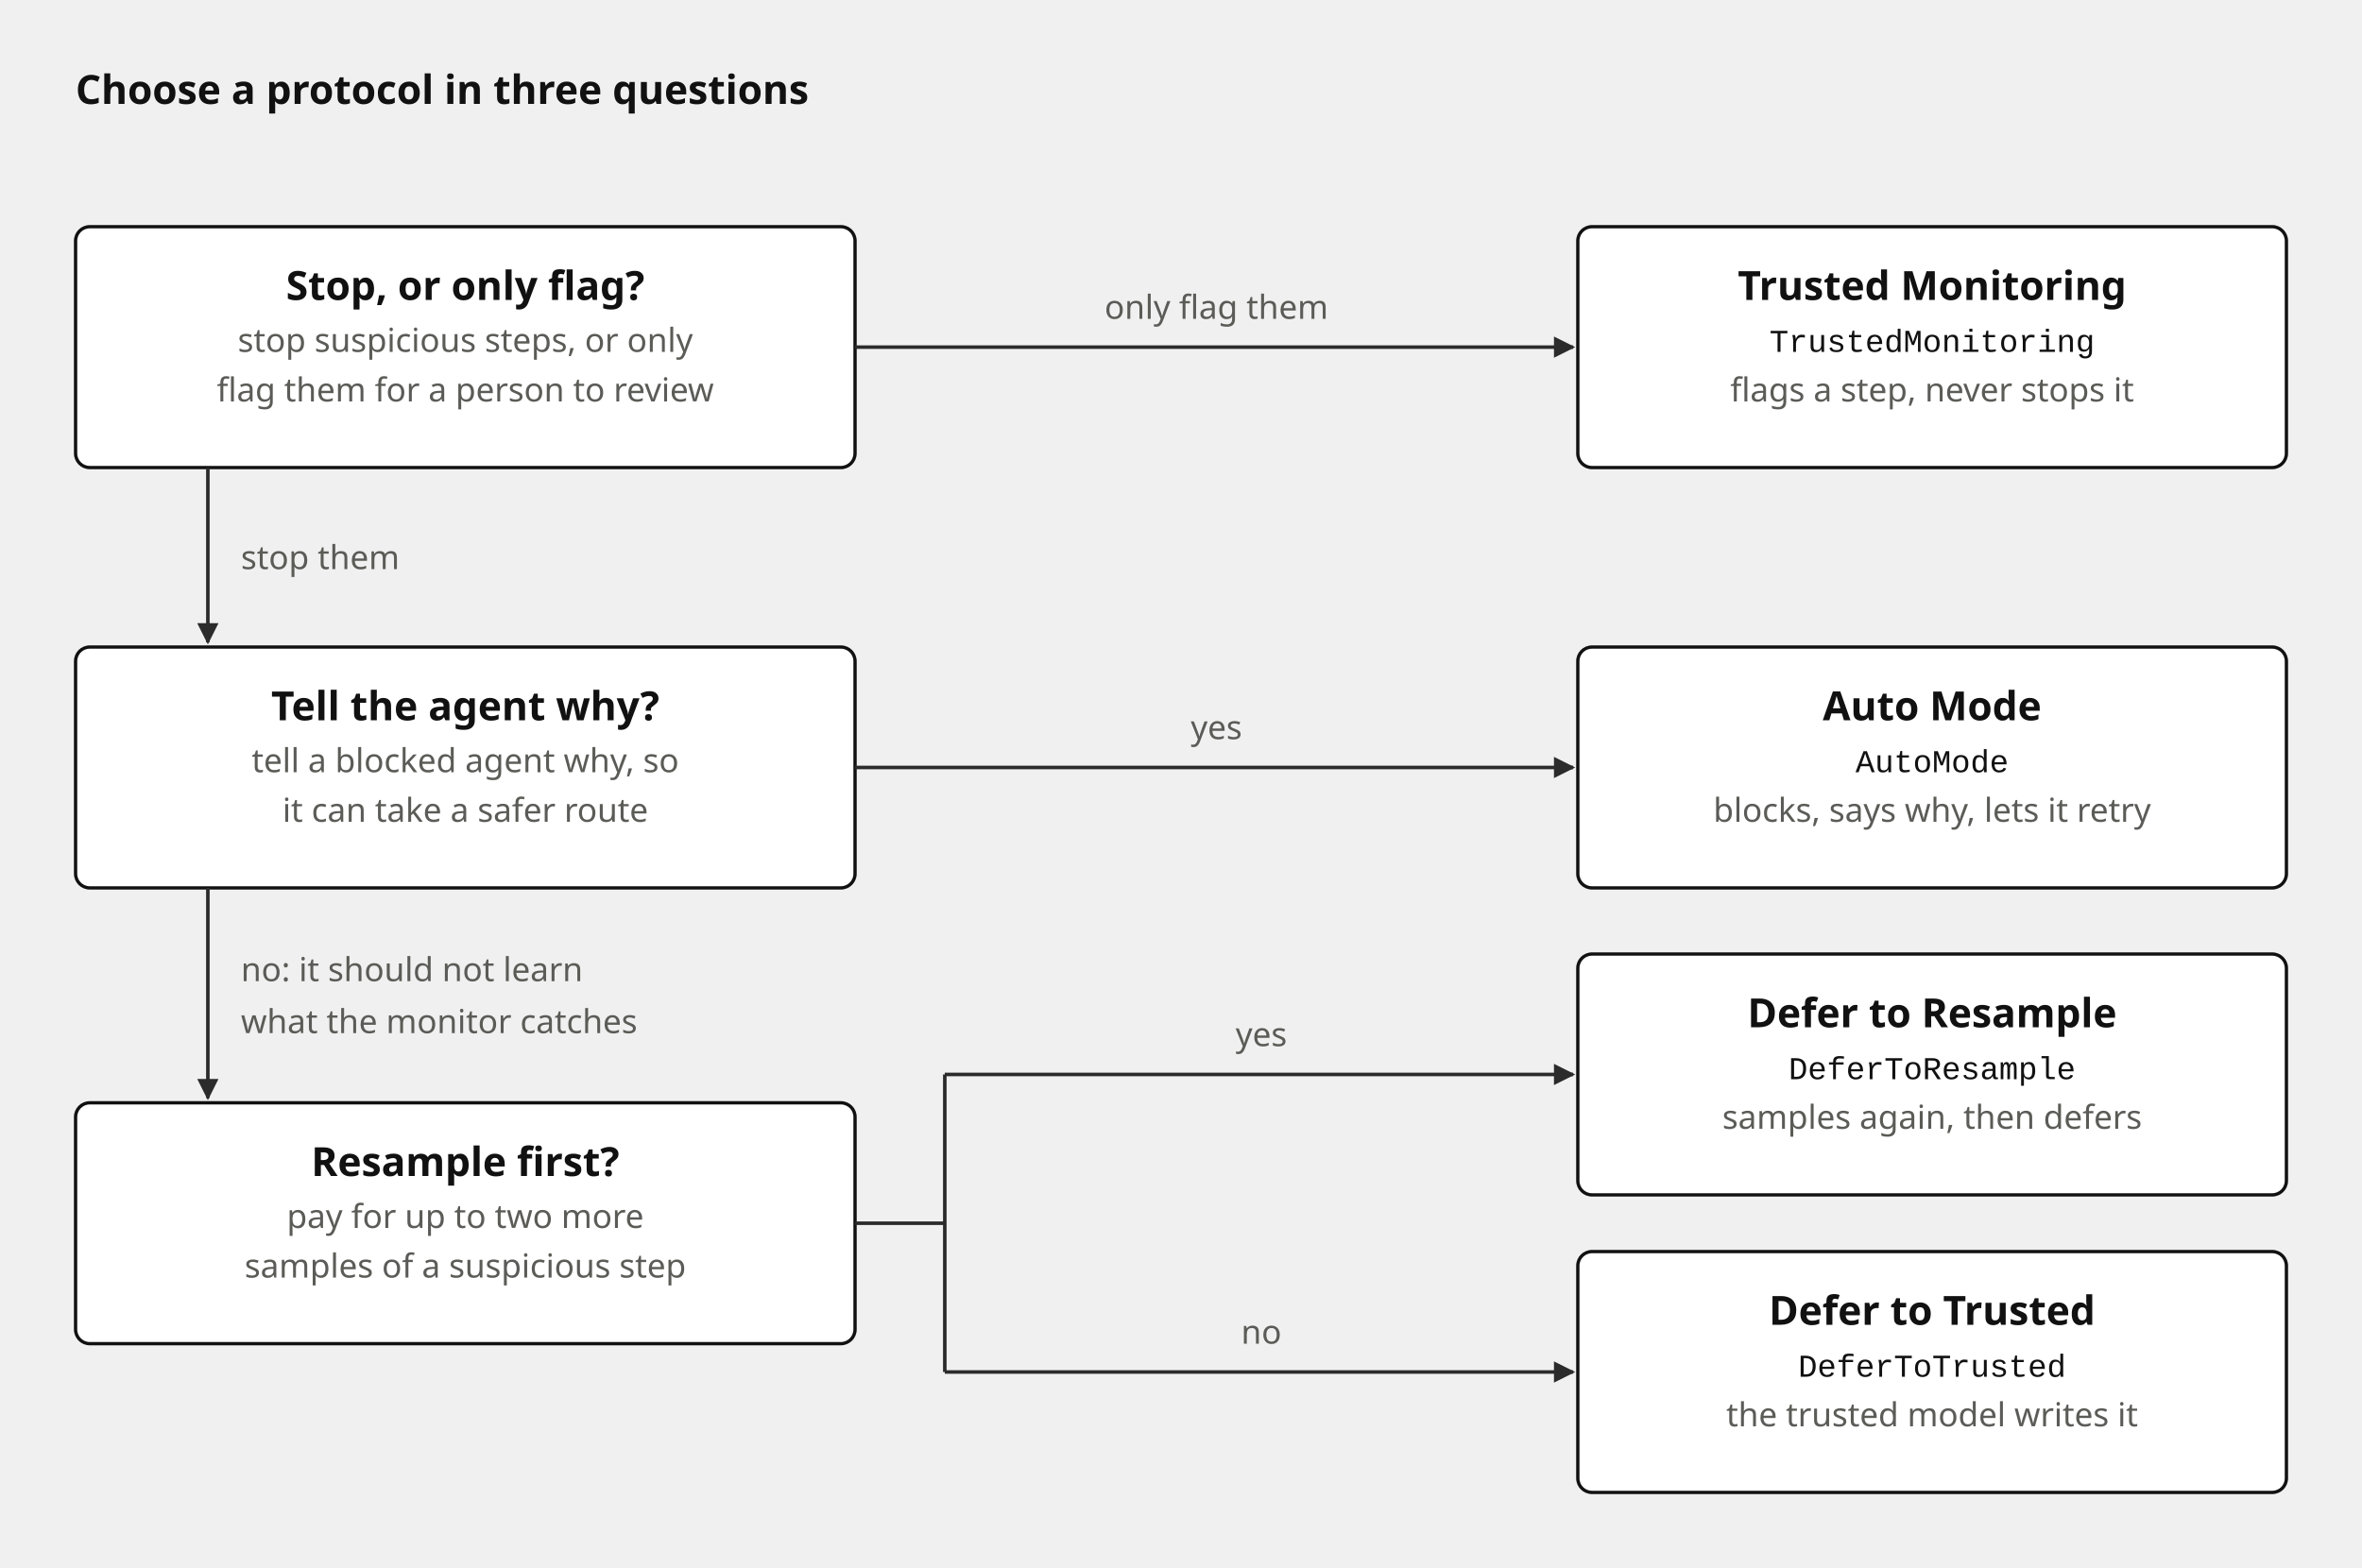
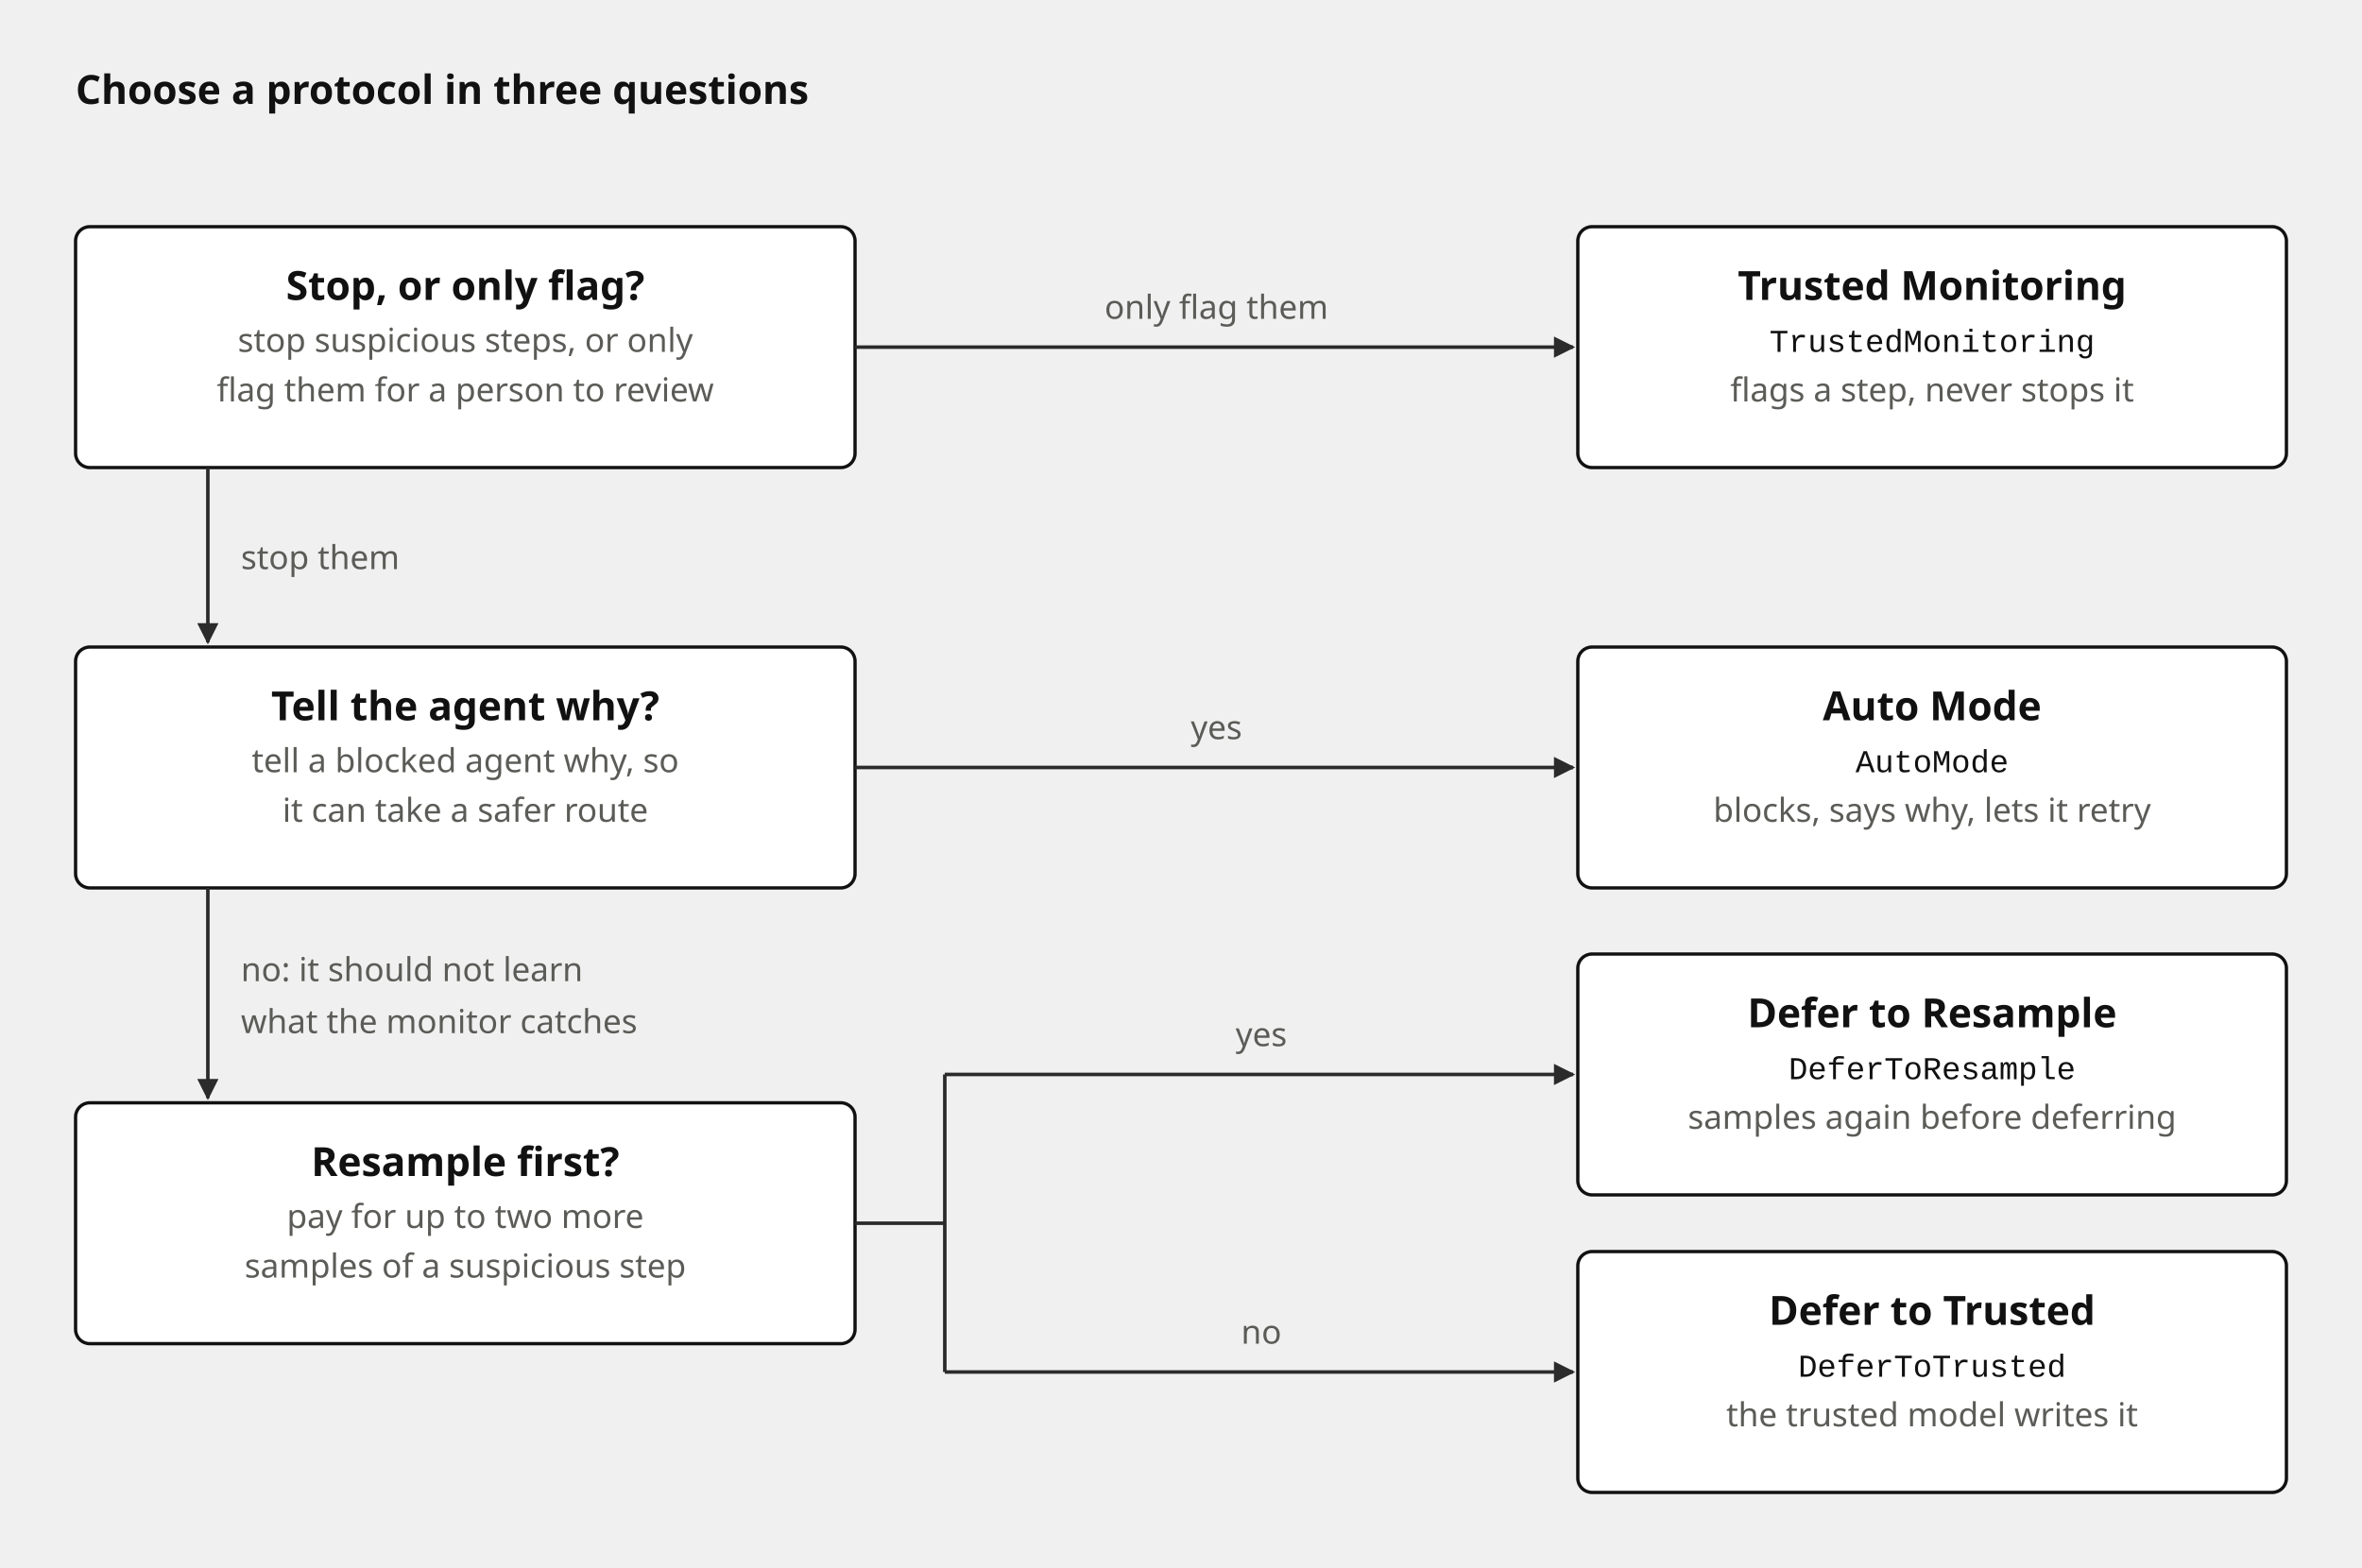
<svg xmlns="http://www.w3.org/2000/svg" width="1000" height="664" viewBox="0 0 1000 664" role="img" aria-labelledby="title desc">
  <style>
    svg { color-scheme: light; }
    text { font-family: -apple-system, BlinkMacSystemFont, "Segoe UI", "Noto Sans", "Noto Sans JP", Helvetica, Arial, sans-serif; font-size: 15px; fill: #111111; }
    .title { font-size: 17px; font-weight: 600; }
    .small { font-size: 14px; fill: #5B5B57; }
    .mono { font-family: ui-monospace, SFMono-Regular, "SF Mono", Menlo, Consolas, "Liberation Mono", monospace; font-size: 13.5px; }
    .soft { fill: #5B5B57; }
    .dashed { stroke-dasharray: 5 4; fill: none; stroke: #9A9A94; }
    .box { fill: #FFFFFF; stroke: #111111; stroke-width: 1.4; }
    .charm { fill: #111111; }
    .on-charm { fill: #FFFFFF; }
    .charm-cord { fill: none; stroke: #111111; stroke-width: 2.2; }
    .seal { fill: #BF3A22; }
    .allow { fill: #FFFFFF; stroke: #111111; stroke-width: 1.4; }
    .resample { fill: #F2F1EC; stroke: #111111; stroke-width: 1.4; }
    .defer { fill: #DCDBD4; stroke: #111111; stroke-width: 1.4; }
    .steer { fill: #3A3A38; stroke: #3A3A38; stroke-width: 1.4; }
    .on-steer { fill: #FFFFFF; }
    .halt { fill: #BF3A22; stroke: #BF3A22; stroke-width: 1.4; }
    .on-halt { fill: #FFFFFF; }
    .frame { fill: none; stroke: #9A9A94; stroke-width: 1.2; stroke-dasharray: 6 4; }
    .edge { fill: none; stroke: #2B2B2B; stroke-width: 1.5; }
    .loop { fill: none; stroke: #2B2B2B; stroke-width: 1.5; stroke-dasharray: 5 4; }
    .head { fill: #2B2B2B; }
    .brush { fill: #111111; }
  </style>
  <defs>
    <marker id="arrow" viewBox="0 0 10 10" refX="9" refY="5" markerWidth="9" markerHeight="9" markerUnits="userSpaceOnUse" orient="auto-start-reverse">
      <path d="M0,0 L10,5 L0,10 z" class="head" />
    </marker>
  </defs>
  <text x="32.0" y="44.0" text-anchor="start">
    <tspan class="title">Choose a protocol in three questions</tspan>
  </text>
  <rect class="box" x="32.0" y="96.0" width="330.0" height="102.0" rx="6" />
  <text x="197.0" y="127.0" text-anchor="middle" class="title">Stop, or only flag?</text>
  <text x="197.0" y="149.0" text-anchor="middle" class="small">stop suspicious steps, or only</text>
  <text x="197.0" y="170.0" text-anchor="middle" class="small">flag them for a person to review</text>
  <rect class="box" x="668.0" y="96.0" width="300.0" height="102.0" rx="6" />
  <text x="818.0" y="127.0" text-anchor="middle" class="title">Trusted Monitoring</text>
  <text x="818.0" y="149.0" text-anchor="middle" class="mono">TrustedMonitoring</text>
  <text x="818.0" y="170.0" text-anchor="middle" class="small">flags a step, never stops it</text>
  <rect class="box" x="32.0" y="274.0" width="330.0" height="102.0" rx="6" />
  <text x="197.0" y="305.0" text-anchor="middle" class="title">Tell the agent why?</text>
  <text x="197.0" y="327.0" text-anchor="middle" class="small">tell a blocked agent why, so</text>
  <text x="197.0" y="348.0" text-anchor="middle" class="small">it can take a safer route</text>
  <rect class="box" x="668.0" y="274.0" width="300.0" height="102.0" rx="6" />
  <text x="818.0" y="305.0" text-anchor="middle" class="title">Auto Mode</text>
  <text x="818.0" y="327.0" text-anchor="middle" class="mono">AutoMode</text>
  <text x="818.0" y="348.0" text-anchor="middle" class="small">blocks, says why, lets it retry</text>
  <rect class="box" x="32.0" y="467.0" width="330.0" height="102.0" rx="6" />
  <text x="197.0" y="498.0" text-anchor="middle" class="title">Resample first?</text>
  <text x="197.0" y="520.0" text-anchor="middle" class="small">pay for up to two more</text>
  <text x="197.0" y="541.0" text-anchor="middle" class="small">samples of a suspicious step</text>
  <rect class="box" x="668.0" y="404.0" width="300.0" height="102.0" rx="6" />
  <text x="818.0" y="435.0" text-anchor="middle" class="title">Defer to Resample</text>
  <text x="818.0" y="457.0" text-anchor="middle" class="mono">DeferToResample</text>
-   <text x="818.0" y="478.0" text-anchor="middle" class="small">samples again, then defers</text>
+   <text x="818.0" y="478.0" text-anchor="middle" class="small">samples again before deferring</text>
  <rect class="box" x="668.0" y="530.0" width="300.0" height="102.0" rx="6" />
  <text x="818.0" y="561.0" text-anchor="middle" class="title">Defer to Trusted</text>
  <text x="818.0" y="583.0" text-anchor="middle" class="mono">DeferToTrusted</text>
  <text x="818.0" y="604.0" text-anchor="middle" class="small">the trusted model writes it</text>
  <path class="edge" d="M362.0,147.0 L666.0,147.0" marker-end="url(#arrow)" />
  <text x="515.0" y="135.0" text-anchor="middle" class="small">only flag them</text>
  <path class="edge" d="M362.0,325.0 L666.0,325.0" marker-end="url(#arrow)" />
  <text x="515.0" y="313.0" text-anchor="middle" class="small">yes</text>
  <path class="edge" d="M362.0,518.0 L400.0,518.0" />
  <path class="edge" d="M400.0,455.0 L400.0,581.0" />
  <path class="edge" d="M400.0,455.0 L666.0,455.0" marker-end="url(#arrow)" />
  <path class="edge" d="M400.0,581.0 L666.0,581.0" marker-end="url(#arrow)" />
  <text x="534.0" y="443.0" text-anchor="middle" class="small">yes</text>
  <text x="534.0" y="569.0" text-anchor="middle" class="small">no</text>
  <path class="edge" d="M88.0,198.0 L88.0,272.0" marker-end="url(#arrow)" />
  <text x="102.0" y="241.0" text-anchor="start" class="small">stop them</text>
  <path class="edge" d="M88.0,376.0 L88.0,465.0" marker-end="url(#arrow)" />
  <text x="102.0" y="415.5" text-anchor="start" class="small">no: it should not learn</text>
  <text x="102.0" y="437.5" text-anchor="start" class="small">what the monitor catches</text>
</svg>
